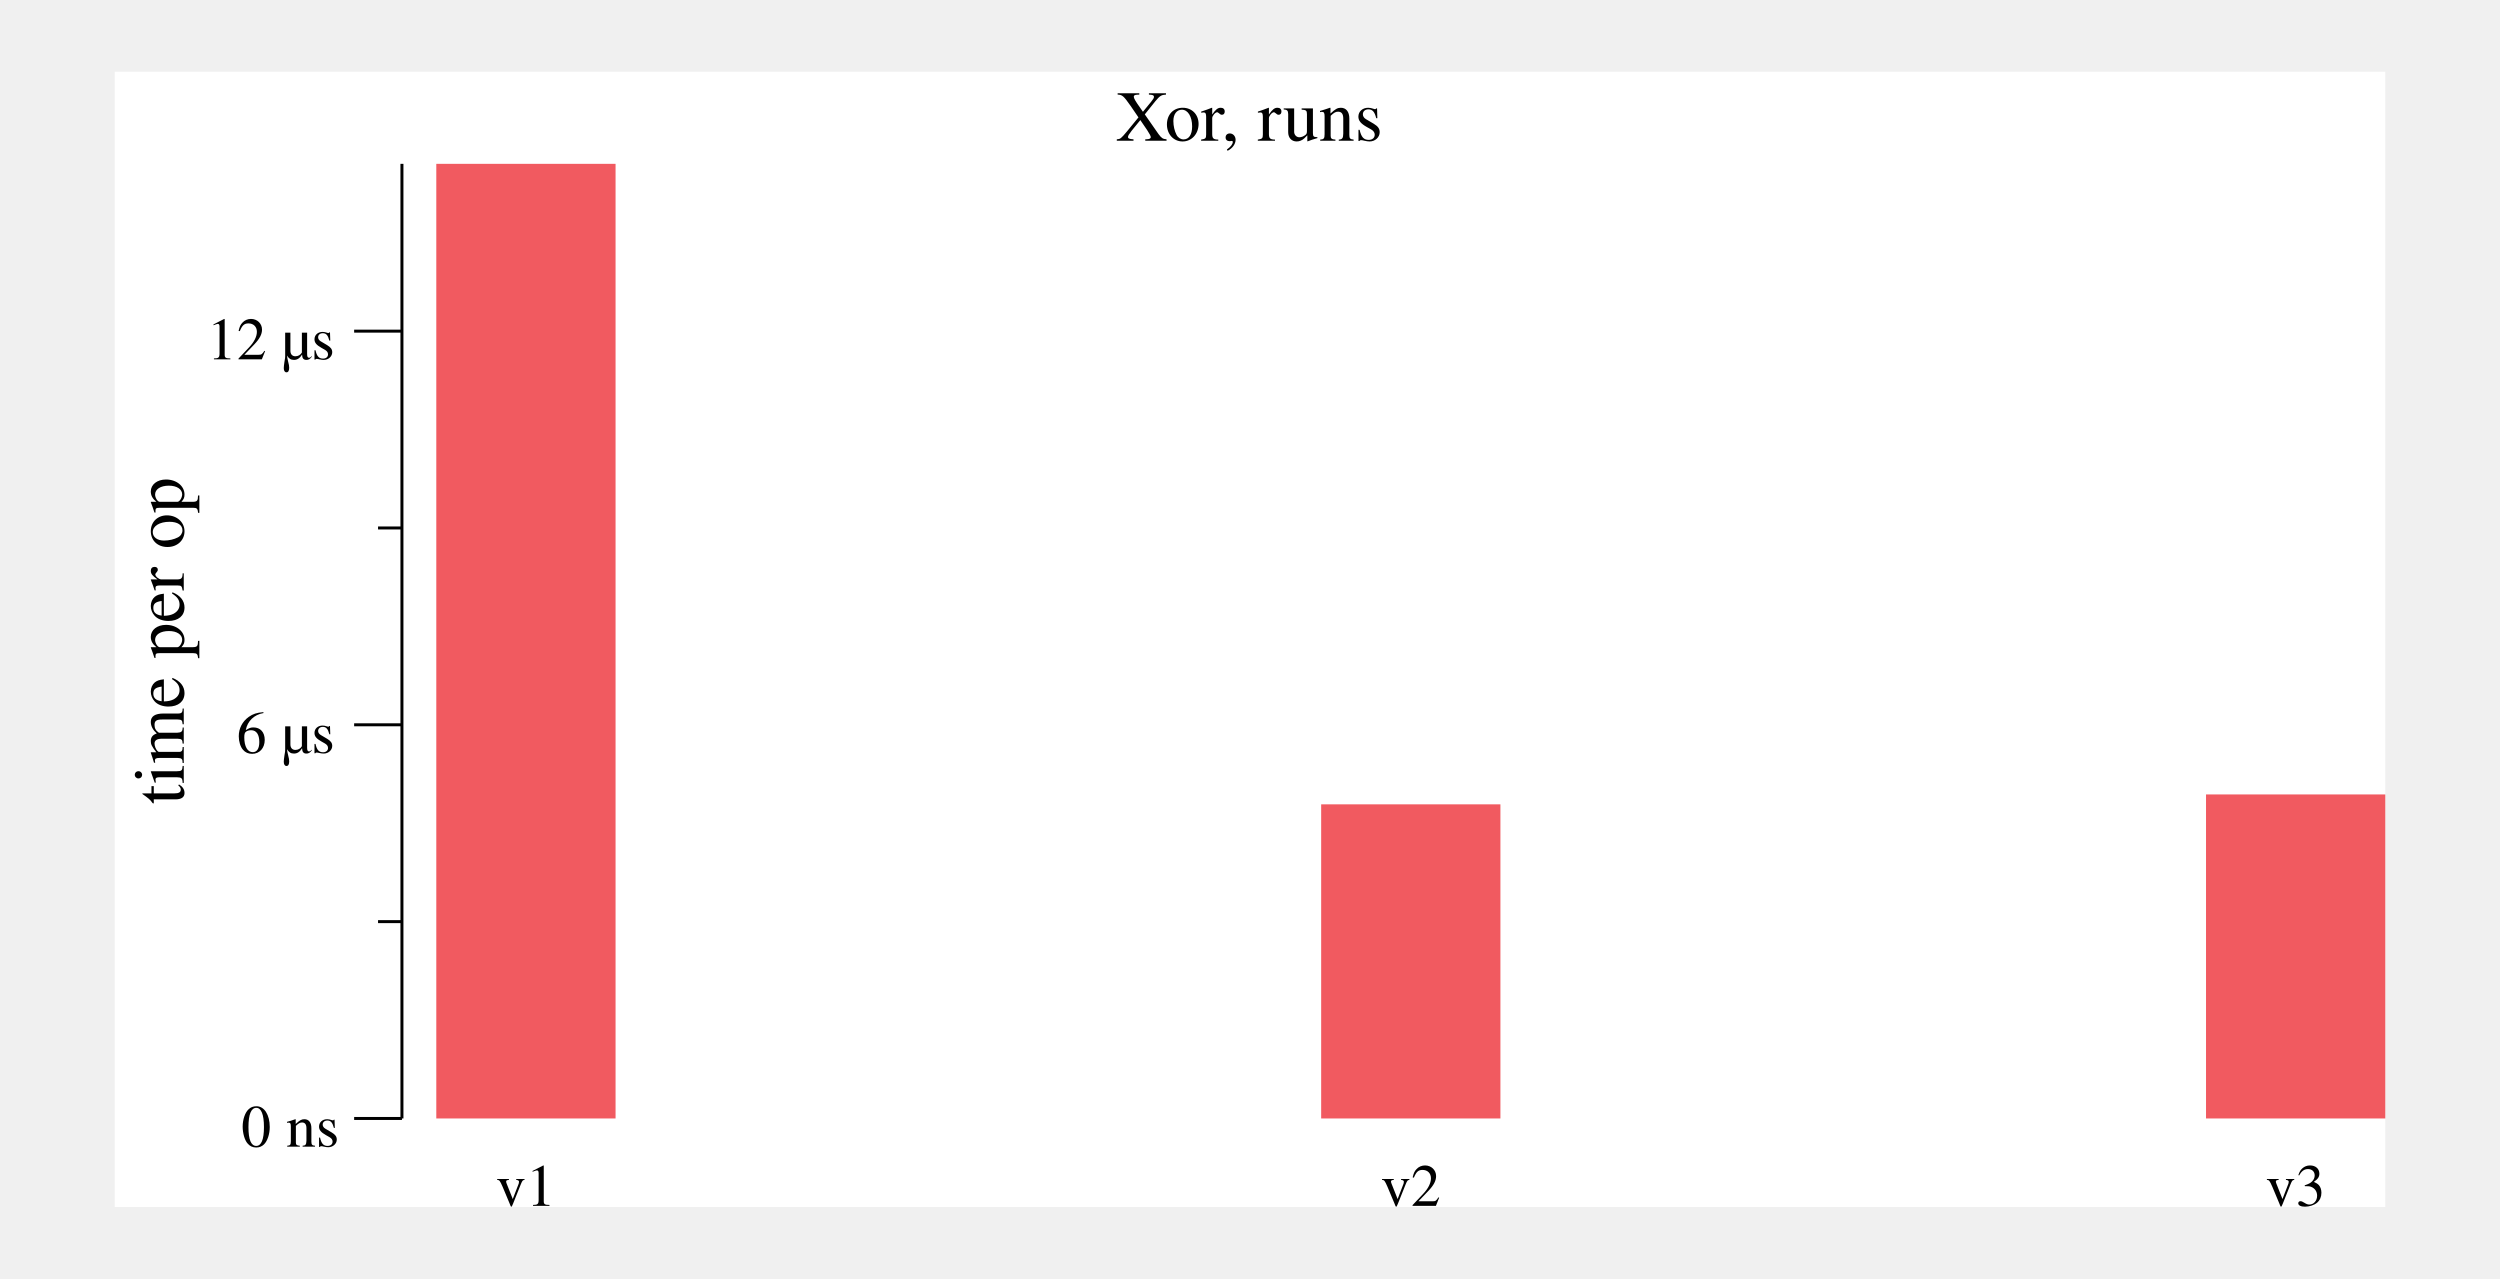
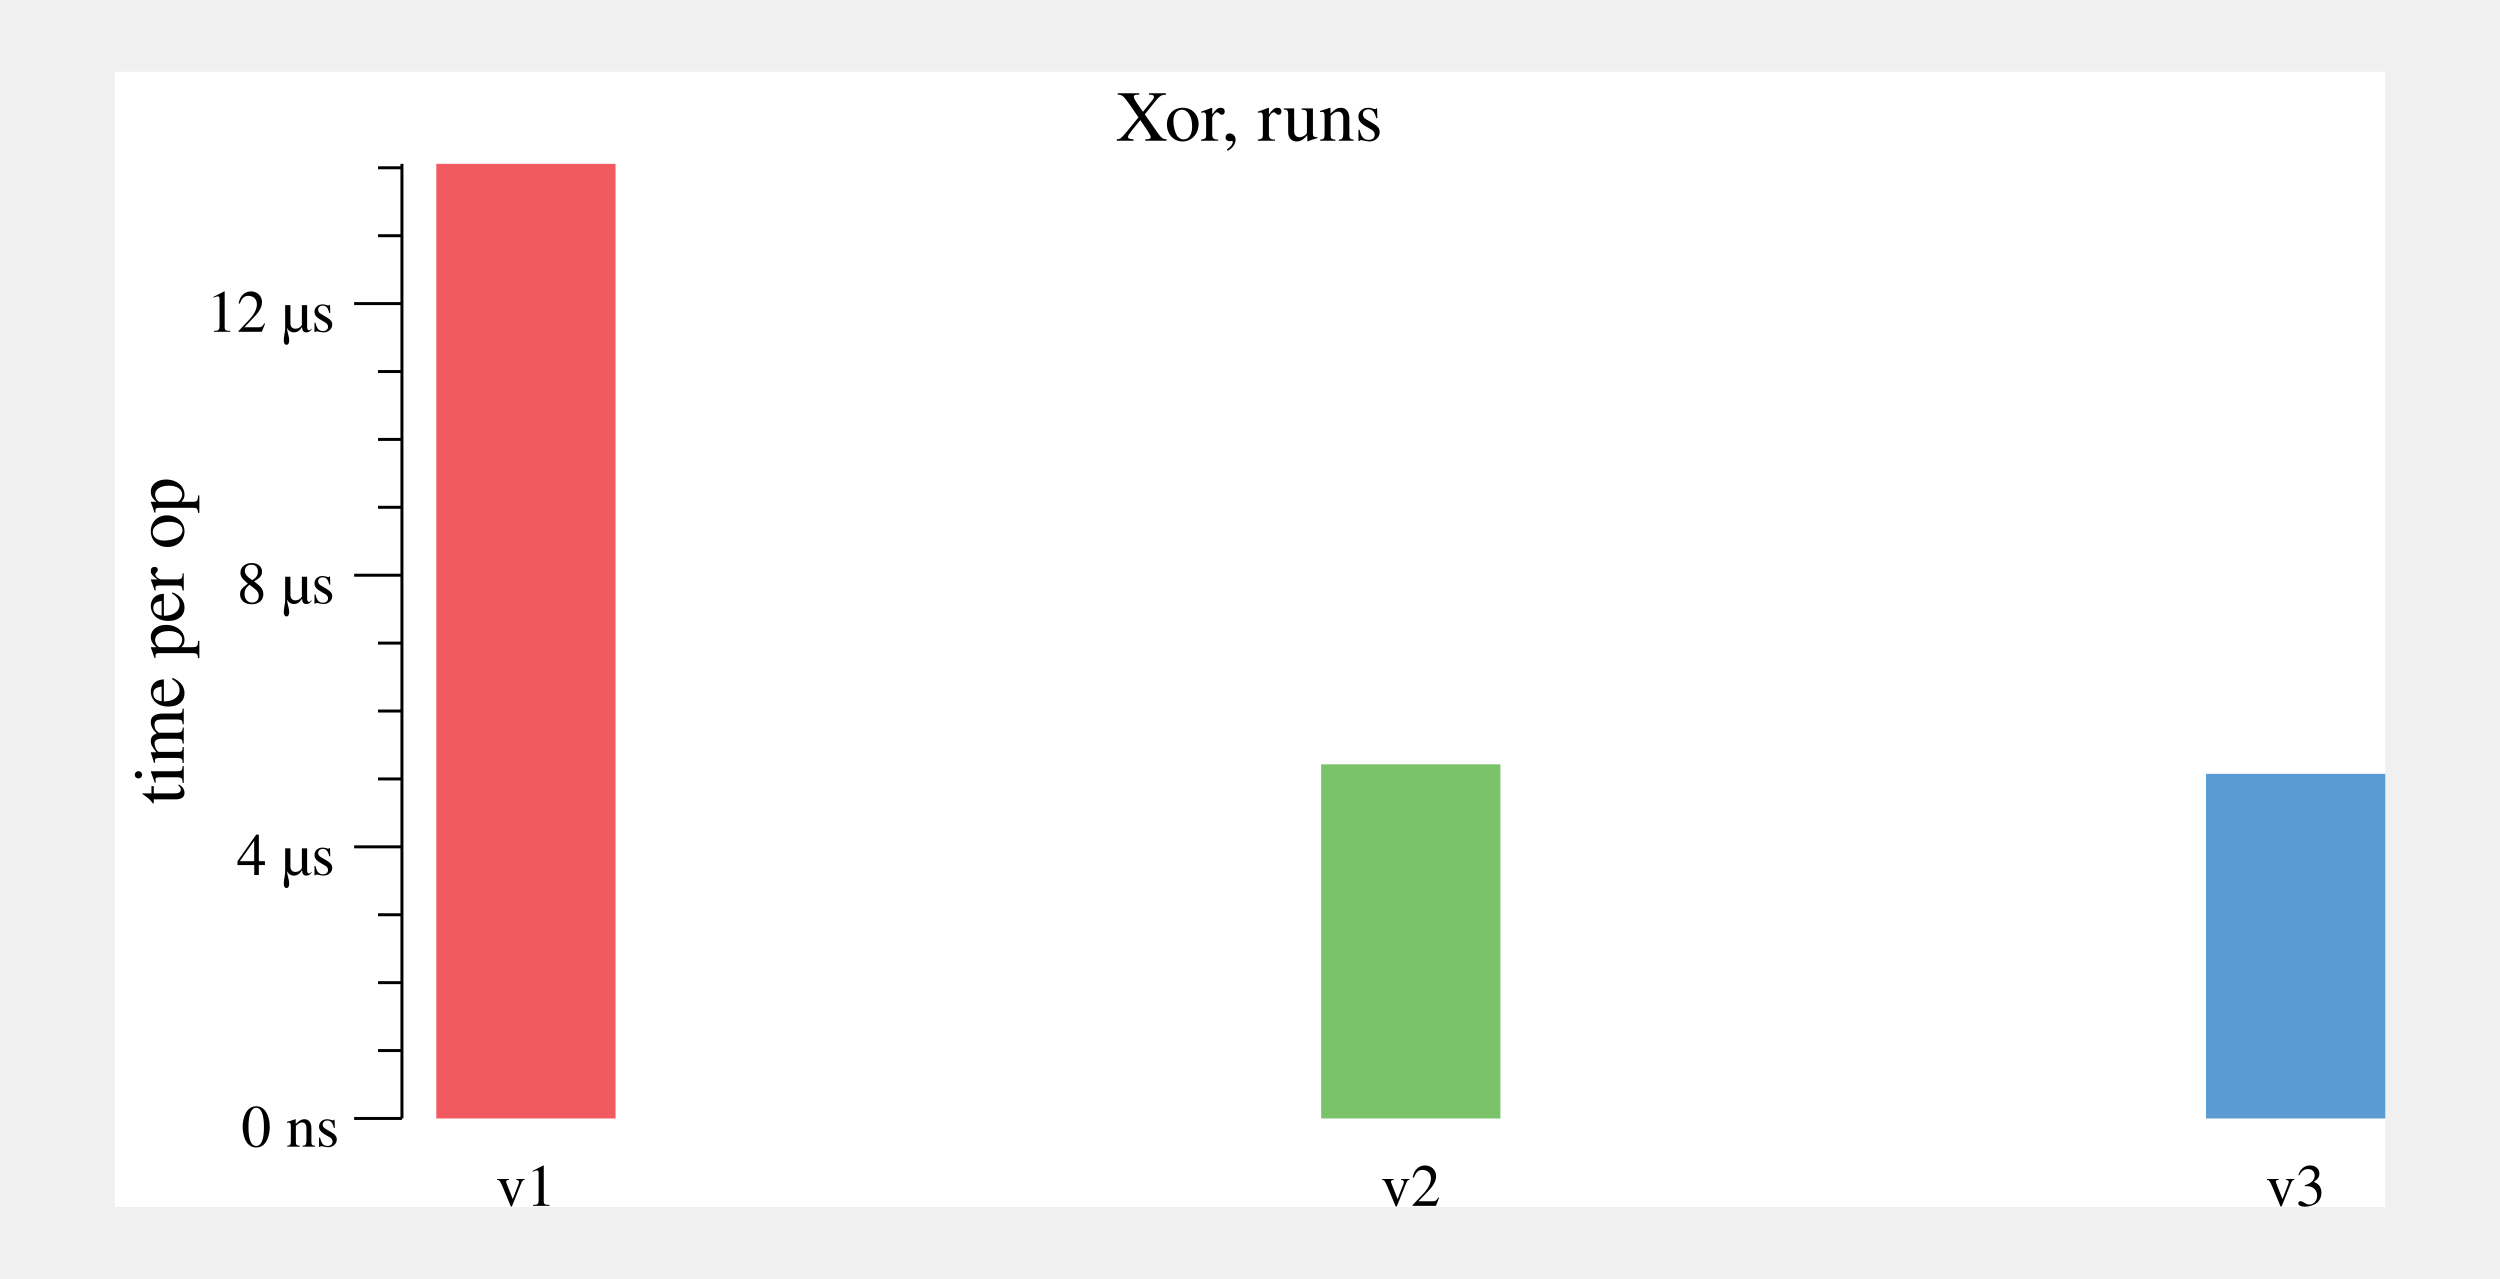
<svg xmlns="http://www.w3.org/2000/svg" width="418.4pt" height="214pt" viewBox="0 0 418.4 214">
  <g transform="scale(1, -1) translate(0, -214)">
    <path d="M19.2,12L399.2,12L399.2,202L19.2,202Z" style="fill:#FFFFFF" />
    <text x="186.78" y="-190.45" transform="scale(1, -1)" style="font-family:Times;font-weight:normal;font-style:normal;font-size:12px">Xor, runs</text>
    <text x="83.019" y="-12.186" transform="scale(1, -1)" style="font-family:Times;font-weight:normal;font-style:normal;font-size:10px">v1</text>
    <text x="231.11" y="-12.186" transform="scale(1, -1)" style="font-family:Times;font-weight:normal;font-style:normal;font-size:10px">v2</text>
    <text x="379.2" y="-12.186" transform="scale(1, -1)" style="font-family:Times;font-weight:normal;font-style:normal;font-size:10px">v3</text>
    <g transform="rotate(90)">
      <text x="79.374" y="30.755" transform="scale(1, -1)" style="font-family:Times;font-weight:normal;font-style:normal;font-size:12px">time per op</text>
    </g>
    <text x="40.378" y="-22.093" transform="scale(1, -1)" style="font-family:Times;font-weight:normal;font-style:normal;font-size:10px">0 ns</text>
-     <text x="39.616" y="-87.976" transform="scale(1, -1)" style="font-family:Times;font-weight:normal;font-style:normal;font-size:10px">6 µs</text>
-     <text x="34.616" y="-153.86" transform="scale(1, -1)" style="font-family:Times;font-weight:normal;font-style:normal;font-size:10px">12 µs</text>
+     <text x="39.616" y="-67.551" transform="scale(1, -1)" style="font-family:Times;font-weight:normal;font-style:normal;font-size:10px">4 µs</text>
+     <text x="39.616" y="-113.01" transform="scale(1, -1)" style="font-family:Times;font-weight:normal;font-style:normal;font-size:10px">8 µs</text>
+     <text x="34.616" y="-158.47" transform="scale(1, -1)" style="font-family:Times;font-weight:normal;font-style:normal;font-size:10px">12 µs</text>
    <path d="M59.269,26.814L67.269,26.814" style="fill:none;stroke:#000000;stroke-width:0.5" />
-     <path d="M59.269,92.698L67.269,92.698" style="fill:none;stroke:#000000;stroke-width:0.5" />
-     <path d="M59.269,158.58L67.269,158.58" style="fill:none;stroke:#000000;stroke-width:0.5" />
-     <path d="M63.269,59.756L67.269,59.756" style="fill:none;stroke:#000000;stroke-width:0.5" />
-     <path d="M63.269,125.64L67.269,125.64" style="fill:none;stroke:#000000;stroke-width:0.5" />
+     <path d="M59.269,72.273L67.269,72.273" style="fill:none;stroke:#000000;stroke-width:0.5" />
+     <path d="M59.269,117.73L67.269,117.73" style="fill:none;stroke:#000000;stroke-width:0.5" />
+     <path d="M59.269,163.19L67.269,163.19" style="fill:none;stroke:#000000;stroke-width:0.5" />
+     <path d="M63.269,38.179L67.269,38.179" style="fill:none;stroke:#000000;stroke-width:0.5" />
+     <path d="M63.269,49.544L67.269,49.544" style="fill:none;stroke:#000000;stroke-width:0.5" />
+     <path d="M63.269,60.908L67.269,60.908" style="fill:none;stroke:#000000;stroke-width:0.5" />
+     <path d="M63.269,83.637L67.269,83.637" style="fill:none;stroke:#000000;stroke-width:0.5" />
+     <path d="M63.269,95.002L67.269,95.002" style="fill:none;stroke:#000000;stroke-width:0.5" />
+     <path d="M63.269,106.37L67.269,106.37" style="fill:none;stroke:#000000;stroke-width:0.5" />
+     <path d="M63.269,129.1L67.269,129.1" style="fill:none;stroke:#000000;stroke-width:0.5" />
+     <path d="M63.269,140.46L67.269,140.46" style="fill:none;stroke:#000000;stroke-width:0.5" />
+     <path d="M63.269,151.82L67.269,151.82" style="fill:none;stroke:#000000;stroke-width:0.5" />
+     <path d="M63.269,174.55L67.269,174.55" style="fill:none;stroke:#000000;stroke-width:0.5" />
+     <path d="M63.269,185.92L67.269,185.92" style="fill:none;stroke:#000000;stroke-width:0.5" />
    <path d="M67.269,26.814L67.269,186.58" style="fill:none;stroke:#000000;stroke-width:0.5" />
    <path d="M73.019,26.814L73.019,186.58L103.02,186.58L103.02,26.814Z" style="fill:#F15A60" />
-     <path d="M221.11,26.814L221.11,79.385L251.11,79.385L251.11,26.814Z" style="fill:#F15A60" />
-     <path d="M369.2,26.814L369.2,81.042L399.2,81.042L399.2,26.814Z" style="fill:#F15A60" />
+     <path d="M221.11,26.814L221.11,26.814L251.11,26.814L251.11,26.814Z" style="fill:#F15A60" />
+     <path d="M369.2,26.814L369.2,26.814L399.2,26.814L399.2,26.814Z" style="fill:#F15A60" />
+     <path d="M73.019,26.814L73.019,26.814L103.02,26.814L103.02,26.814Z" style="fill:#7AC36A" />
+     <path d="M221.11,26.814L221.11,86.085L251.11,86.085L251.11,26.814Z" style="fill:#7AC36A" />
+     <path d="M369.2,26.814L369.2,26.814L399.2,26.814L399.2,26.814Z" style="fill:#7AC36A" />
+     <path d="M73.019,26.814L73.019,26.814L103.02,26.814L103.02,26.814Z" style="fill:#5A9BD4" />
+     <path d="M221.11,26.814L221.11,26.814L251.11,26.814L251.11,26.814Z" style="fill:#5A9BD4" />
+     <path d="M369.2,26.814L369.2,84.493L399.2,84.493L399.2,26.814Z" style="fill:#5A9BD4" />
  </g>
</svg>
